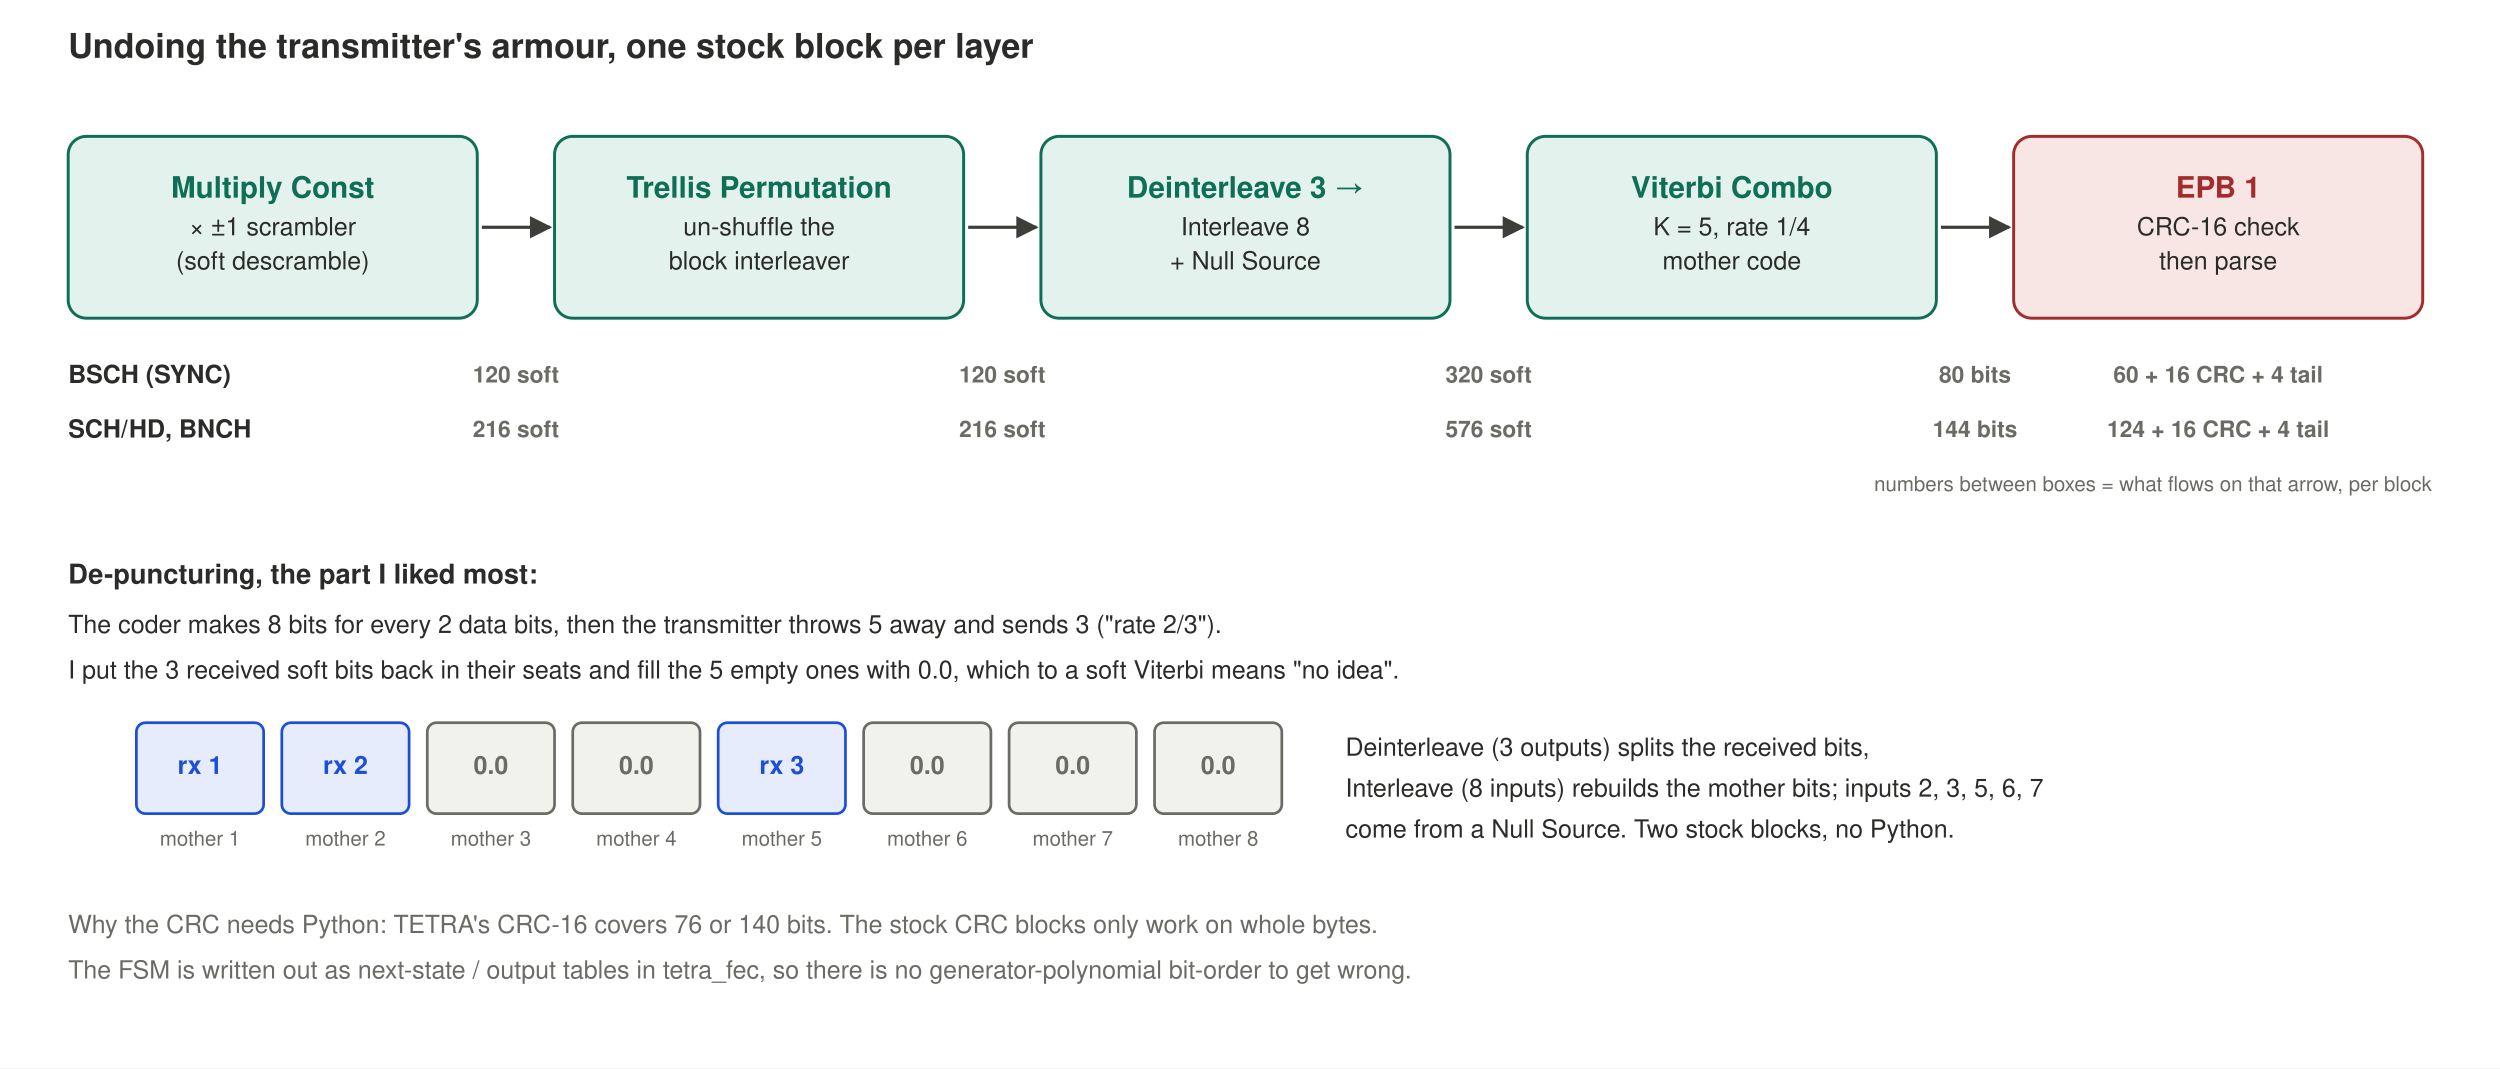
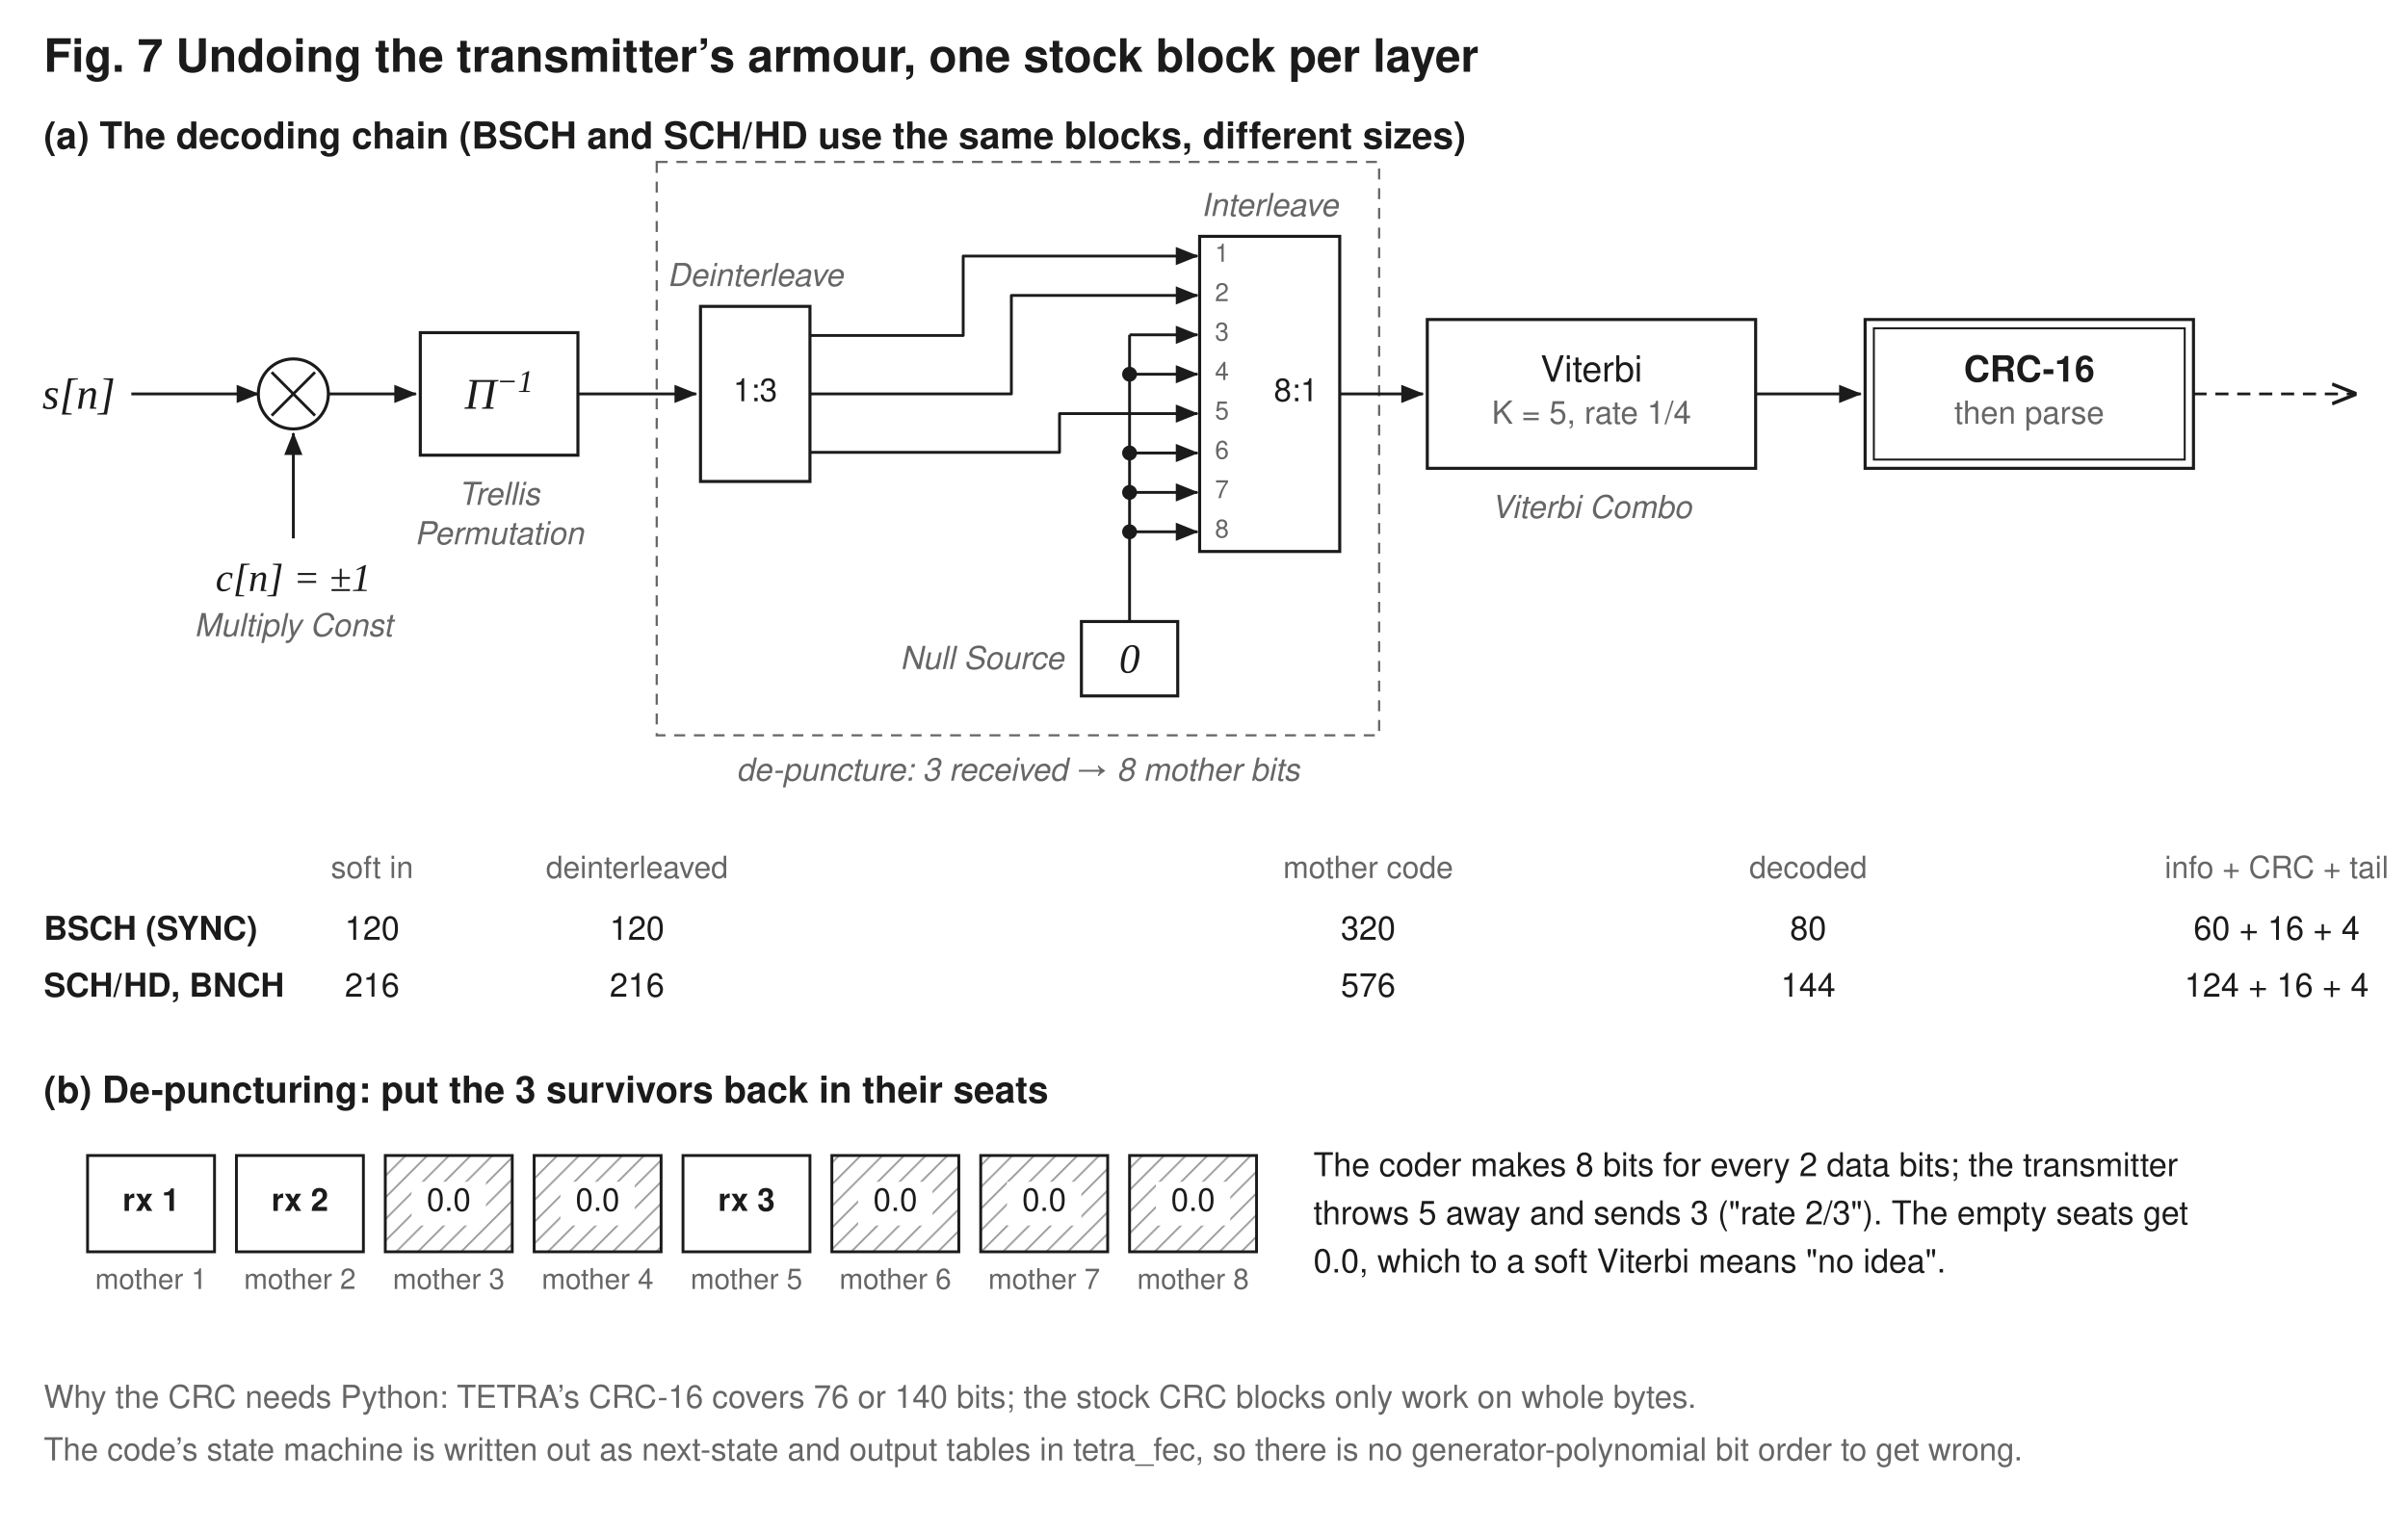
- <svg xmlns="http://www.w3.org/2000/svg" viewBox="0 0 1100 470" width="1100" height="470" font-family="Helvetica, Arial, 'DejaVu Sans', sans-serif" role="img" aria-label="TETRA control-channel decoding with stock blocks: descramble, de-interleave, de-puncture, Viterbi, CRC">
+ <svg xmlns="http://www.w3.org/2000/svg" viewBox="0 0 1100 700" width="1100" height="700" font-family="Helvetica, Arial, 'Liberation Sans', 'DejaVu Sans', sans-serif" role="img" aria-label="Descramble, de-interleave, de-puncture, Viterbi, CRC: one stock block per layer">
  <defs>
-     <marker id="ah" viewBox="0 0 10 10" refX="9" refY="5" markerWidth="7" markerHeight="7" orient="auto-start-reverse">
-       <path d="M0,0 L10,5 L0,10 z" fill="#3d3d3a" />
+     <marker id="a" viewBox="0 0 10 10" refX="9.5" refY="5" markerWidth="8" markerHeight="8" orient="auto">
+       <path d="M0,1 L10,5 L0,9 z" fill="#1b1b1b" />
    </marker>
-     <marker id="ahc" viewBox="0 0 10 10" refX="9" refY="5" markerWidth="7" markerHeight="7" orient="auto-start-reverse">
-       <path d="M0,0 L10,5 L0,10 z" fill="#A32D2D" />
+     <marker id="o" viewBox="0 0 10 10" refX="9.5" refY="5" markerWidth="9" markerHeight="9" orient="auto">
+       <path d="M0,1 L10,5 L0,9" fill="none" stroke="#1b1b1b" stroke-width="1.4" />
    </marker>
-     <marker id="aht" viewBox="0 0 10 10" refX="9" refY="5" markerWidth="7" markerHeight="7" orient="auto-start-reverse">
-       <path d="M0,0 L10,5 L0,10 z" fill="#0F6E56" />
+     <marker id="r" viewBox="0 0 10 10" refX="9.5" refY="5" markerWidth="8" markerHeight="8" orient="auto">
+       <path d="M0,1 L10,5 L0,9 z" fill="#a3312a" />
    </marker>
-     <marker id="ahb" viewBox="0 0 10 10" refX="9" refY="5" markerWidth="7" markerHeight="7" orient="auto-start-reverse">
-       <path d="M0,0 L10,5 L0,10 z" fill="#1d4ed8" />
+     <marker id="or" viewBox="0 0 10 10" refX="9.5" refY="5" markerWidth="9" markerHeight="9" orient="auto">
+       <path d="M0,1 L10,5 L0,9" fill="none" stroke="#a3312a" stroke-width="1.4" />
    </marker>
-     <marker id="aha" viewBox="0 0 10 10" refX="9" refY="5" markerWidth="7" markerHeight="7" orient="auto-start-reverse">
-       <path d="M0,0 L10,5 L0,10 z" fill="#B45309" />
-     </marker>
-     <marker id="ahg" viewBox="0 0 10 10" refX="9" refY="5" markerWidth="7" markerHeight="7" orient="auto-start-reverse">
-       <path d="M0,0 L10,5 L0,10 z" fill="#15803d" />
-     </marker>
-     <marker id="ahr" viewBox="0 0 10 10" refX="9" refY="5" markerWidth="7" markerHeight="7" orient="auto-start-reverse">
-       <path d="M0,0 L10,5 L0,10 z" fill="#B91C1C" />
-     </marker>
-     <marker id="ahm" viewBox="0 0 10 10" refX="9" refY="5" markerWidth="7" markerHeight="7" orient="auto-start-reverse">
-       <path d="M0,0 L10,5 L0,10 z" fill="#6b6b66" />
-     </marker>
-     <marker id="ahp" viewBox="0 0 10 10" refX="9" refY="5" markerWidth="7" markerHeight="7" orient="auto-start-reverse">
-       <path d="M0,0 L10,5 L0,10 z" fill="#6D28D9" />
-     </marker>
+     <pattern id="hatch" width="7" height="7" patternUnits="userSpaceOnUse" patternTransform="rotate(45)">
+       <line x1="0" y1="0" x2="0" y2="7" stroke="#9a9a9a" stroke-width="1.6" />
+     </pattern>
  </defs>
  <rect width="100%" height="100%" fill="#ffffff" />
-   <text x="30.0" y="22.0" font-size="15" fill="#2b2b29" font-weight="700" text-anchor="start" dominant-baseline="central">Undoing the transmitter's armour, one stock block per layer</text>
-   <rect x="30.0" y="60.0" width="180.0" height="80.0" rx="8" fill="#E3F2EC" stroke="#0F6E56" stroke-width="1.3" />
-   <text x="120.0" y="84.0" font-size="13" fill="#0F6E56" font-weight="700" text-anchor="middle" dominant-baseline="central">Multiply Const</text>
-   <text x="120.0" y="101.0" font-size="11" fill="#2b2b29" font-weight="400" text-anchor="middle" dominant-baseline="central">× ±1 scrambler</text>
-   <text x="120.0" y="116.0" font-size="11" fill="#2b2b29" font-weight="400" text-anchor="middle" dominant-baseline="central">(soft descramble)</text>
-   <rect x="244.0" y="60.0" width="180.0" height="80.0" rx="8" fill="#E3F2EC" stroke="#0F6E56" stroke-width="1.3" />
-   <text x="334.0" y="84.0" font-size="13" fill="#0F6E56" font-weight="700" text-anchor="middle" dominant-baseline="central">Trellis Permutation</text>
-   <text x="334.0" y="101.0" font-size="11" fill="#2b2b29" font-weight="400" text-anchor="middle" dominant-baseline="central">un-shuffle the</text>
-   <text x="334.0" y="116.0" font-size="11" fill="#2b2b29" font-weight="400" text-anchor="middle" dominant-baseline="central">block interleaver</text>
-   <path d="M212.0 100.0 L242.0 100.0" fill="none" stroke="#3d3d3a" stroke-width="1.4" marker-end="url(#ah)" />
-   <rect x="458.0" y="60.0" width="180.0" height="80.0" rx="8" fill="#E3F2EC" stroke="#0F6E56" stroke-width="1.3" />
-   <text x="548.0" y="84.0" font-size="13" fill="#0F6E56" font-weight="700" text-anchor="middle" dominant-baseline="central">Deinterleave 3 →</text>
-   <text x="548.0" y="101.0" font-size="11" fill="#2b2b29" font-weight="400" text-anchor="middle" dominant-baseline="central">Interleave 8</text>
-   <text x="548.0" y="116.0" font-size="11" fill="#2b2b29" font-weight="400" text-anchor="middle" dominant-baseline="central">+ Null Source</text>
-   <path d="M426.0 100.0 L456.0 100.0" fill="none" stroke="#3d3d3a" stroke-width="1.4" marker-end="url(#ah)" />
-   <rect x="672.0" y="60.0" width="180.0" height="80.0" rx="8" fill="#E3F2EC" stroke="#0F6E56" stroke-width="1.3" />
-   <text x="762.0" y="84.0" font-size="13" fill="#0F6E56" font-weight="700" text-anchor="middle" dominant-baseline="central">Viterbi Combo</text>
-   <text x="762.0" y="101.0" font-size="11" fill="#2b2b29" font-weight="400" text-anchor="middle" dominant-baseline="central">K = 5, rate 1/4</text>
-   <text x="762.0" y="116.0" font-size="11" fill="#2b2b29" font-weight="400" text-anchor="middle" dominant-baseline="central">mother code</text>
-   <path d="M640.0 100.0 L670.0 100.0" fill="none" stroke="#3d3d3a" stroke-width="1.4" marker-end="url(#ah)" />
-   <rect x="886.0" y="60.0" width="180.0" height="80.0" rx="8" fill="#F8E6E4" stroke="#A32D2D" stroke-width="1.3" />
-   <text x="976.0" y="84.0" font-size="13" fill="#A32D2D" font-weight="700" text-anchor="middle" dominant-baseline="central">EPB 1</text>
-   <text x="976.0" y="101.0" font-size="11" fill="#2b2b29" font-weight="400" text-anchor="middle" dominant-baseline="central">CRC-16 check</text>
-   <text x="976.0" y="116.0" font-size="11" fill="#2b2b29" font-weight="400" text-anchor="middle" dominant-baseline="central">then parse</text>
-   <path d="M854.0 100.0 L884.0 100.0" fill="none" stroke="#3d3d3a" stroke-width="1.4" marker-end="url(#ah)" />
-   <text x="30.0" y="166.0" font-size="11" fill="#2b2b29" font-weight="700" text-anchor="start" dominant-baseline="central">BSCH (SYNC)</text>
-   <text x="227.0" y="166.0" font-size="10" fill="#6b6b66" font-weight="600" text-anchor="middle" dominant-baseline="central">120 soft</text>
-   <text x="441.0" y="166.0" font-size="10" fill="#6b6b66" font-weight="600" text-anchor="middle" dominant-baseline="central">120 soft</text>
-   <text x="655.0" y="166.0" font-size="10" fill="#6b6b66" font-weight="600" text-anchor="middle" dominant-baseline="central">320 soft</text>
-   <text x="869.0" y="166.0" font-size="10" fill="#6b6b66" font-weight="600" text-anchor="middle" dominant-baseline="central">80 bits</text>
-   <text x="30.0" y="190.0" font-size="11" fill="#2b2b29" font-weight="700" text-anchor="start" dominant-baseline="central">SCH/HD, BNCH</text>
-   <text x="227.0" y="190.0" font-size="10" fill="#6b6b66" font-weight="600" text-anchor="middle" dominant-baseline="central">216 soft</text>
-   <text x="441.0" y="190.0" font-size="10" fill="#6b6b66" font-weight="600" text-anchor="middle" dominant-baseline="central">216 soft</text>
-   <text x="655.0" y="190.0" font-size="10" fill="#6b6b66" font-weight="600" text-anchor="middle" dominant-baseline="central">576 soft</text>
-   <text x="869.0" y="190.0" font-size="10" fill="#6b6b66" font-weight="600" text-anchor="middle" dominant-baseline="central">144 bits</text>
-   <text x="976.0" y="166.0" font-size="10" fill="#6b6b66" font-weight="600" text-anchor="middle" dominant-baseline="central">60 + 16 CRC + 4 tail</text>
-   <text x="976.0" y="190.0" font-size="10" fill="#6b6b66" font-weight="600" text-anchor="middle" dominant-baseline="central">124 + 16 CRC + 4 tail</text>
-   <text x="1070.0" y="214.0" font-size="9" fill="#6b6b66" font-weight="400" text-anchor="end" dominant-baseline="central">numbers between boxes = what flows on that arrow, per block</text>
-   <text x="30.0" y="254.0" font-size="12" fill="#2b2b29" font-weight="700" text-anchor="start" dominant-baseline="central">De-puncturing, the part I liked most:</text>
-   <text x="30.0" y="276.0" font-size="11" fill="#2b2b29" font-weight="400" text-anchor="start" dominant-baseline="central">The coder makes 8 bits for every 2 data bits, then the transmitter throws 5 away and sends 3 ("rate 2/3").</text>
-   <text x="30.0" y="296.0" font-size="11" fill="#2b2b29" font-weight="400" text-anchor="start" dominant-baseline="central">I put the 3 received soft bits back in their seats and fill the 5 empty ones with 0.0, which to a soft Viterbi means "no idea".</text>
-   <rect x="60.0" y="318.0" width="56.0" height="40.0" rx="4" fill="#E6ECFB" stroke="#1d4ed8" stroke-width="1.2" />
-   <text x="88.0" y="338.0" font-size="11" fill="#1d4ed8" font-weight="700" text-anchor="middle" dominant-baseline="central">rx 1</text>
-   <text x="88.0" y="370.0" font-size="9" fill="#6b6b66" font-weight="400" text-anchor="middle" dominant-baseline="central">mother 1</text>
-   <rect x="124.0" y="318.0" width="56.0" height="40.0" rx="4" fill="#E6ECFB" stroke="#1d4ed8" stroke-width="1.2" />
-   <text x="152.0" y="338.0" font-size="11" fill="#1d4ed8" font-weight="700" text-anchor="middle" dominant-baseline="central">rx 2</text>
-   <text x="152.0" y="370.0" font-size="9" fill="#6b6b66" font-weight="400" text-anchor="middle" dominant-baseline="central">mother 2</text>
-   <rect x="188.0" y="318.0" width="56.0" height="40.0" rx="4" fill="#F1F1EE" stroke="#6b6b66" stroke-width="1.2" />
-   <text x="216.0" y="338.0" font-size="11" fill="#6b6b66" font-weight="700" text-anchor="middle" dominant-baseline="central">0.0</text>
-   <text x="216.0" y="370.0" font-size="9" fill="#6b6b66" font-weight="400" text-anchor="middle" dominant-baseline="central">mother 3</text>
-   <rect x="252.0" y="318.0" width="56.0" height="40.0" rx="4" fill="#F1F1EE" stroke="#6b6b66" stroke-width="1.2" />
-   <text x="280.0" y="338.0" font-size="11" fill="#6b6b66" font-weight="700" text-anchor="middle" dominant-baseline="central">0.0</text>
-   <text x="280.0" y="370.0" font-size="9" fill="#6b6b66" font-weight="400" text-anchor="middle" dominant-baseline="central">mother 4</text>
-   <rect x="316.0" y="318.0" width="56.0" height="40.0" rx="4" fill="#E6ECFB" stroke="#1d4ed8" stroke-width="1.2" />
-   <text x="344.0" y="338.0" font-size="11" fill="#1d4ed8" font-weight="700" text-anchor="middle" dominant-baseline="central">rx 3</text>
-   <text x="344.0" y="370.0" font-size="9" fill="#6b6b66" font-weight="400" text-anchor="middle" dominant-baseline="central">mother 5</text>
-   <rect x="380.0" y="318.0" width="56.0" height="40.0" rx="4" fill="#F1F1EE" stroke="#6b6b66" stroke-width="1.2" />
-   <text x="408.0" y="338.0" font-size="11" fill="#6b6b66" font-weight="700" text-anchor="middle" dominant-baseline="central">0.0</text>
-   <text x="408.0" y="370.0" font-size="9" fill="#6b6b66" font-weight="400" text-anchor="middle" dominant-baseline="central">mother 6</text>
-   <rect x="444.0" y="318.0" width="56.0" height="40.0" rx="4" fill="#F1F1EE" stroke="#6b6b66" stroke-width="1.2" />
-   <text x="472.0" y="338.0" font-size="11" fill="#6b6b66" font-weight="700" text-anchor="middle" dominant-baseline="central">0.0</text>
-   <text x="472.0" y="370.0" font-size="9" fill="#6b6b66" font-weight="400" text-anchor="middle" dominant-baseline="central">mother 7</text>
-   <rect x="508.0" y="318.0" width="56.0" height="40.0" rx="4" fill="#F1F1EE" stroke="#6b6b66" stroke-width="1.2" />
-   <text x="536.0" y="338.0" font-size="11" fill="#6b6b66" font-weight="700" text-anchor="middle" dominant-baseline="central">0.0</text>
-   <text x="536.0" y="370.0" font-size="9" fill="#6b6b66" font-weight="400" text-anchor="middle" dominant-baseline="central">mother 8</text>
-   <text x="592.0" y="330.0" font-size="11" fill="#2b2b29" font-weight="400" text-anchor="start" dominant-baseline="central">Deinterleave (3 outputs) splits the received bits,</text>
-   <text x="592.0" y="348.0" font-size="11" fill="#2b2b29" font-weight="400" text-anchor="start" dominant-baseline="central">Interleave (8 inputs) rebuilds the mother bits; inputs 2, 3, 5, 6, 7</text>
-   <text x="592.0" y="366.0" font-size="11" fill="#2b2b29" font-weight="400" text-anchor="start" dominant-baseline="central">come from a Null Source. Two stock blocks, no Python.</text>
-   <text x="30.0" y="408.0" font-size="11" fill="#6b6b66" font-weight="400" text-anchor="start" dominant-baseline="central">Why the CRC needs Python: TETRA's CRC-16 covers 76 or 140 bits. The stock CRC blocks only work on whole bytes.</text>
-   <text x="30.0" y="428.0" font-size="11" fill="#6b6b66" font-weight="400" text-anchor="start" dominant-baseline="central">The FSM is written out as next-state / output tables in tetra_fec, so there is no generator-polynomial bit-order to get wrong.</text>
+   <text x="20.0" y="28.0" font-size="21" fill="#1b1b1b" font-weight="700" text-anchor="start" dominant-baseline="central">Fig. 7  Undoing the transmitter’s armour, one stock block per layer</text>
+   <text x="20.0" y="64.0" font-size="17" fill="#1b1b1b" font-weight="700" text-anchor="start" dominant-baseline="central">(a) The decoding chain (BSCH and SCH/HD use the same blocks, different sizes)</text>
+   <text x="36.0" y="180.0" font-size="20" fill="#1b1b1b" font-weight="400" text-anchor="middle" dominant-baseline="central" font-family="'Times New Roman', Times, 'Liberation Serif', 'DejaVu Serif', serif" font-style="italic">s[n]</text>
+   <polyline points="60.0,180.0 118.0,180.0" fill="none" stroke="#1b1b1b" stroke-width="1.3" marker-end="url(#a)" />
+   <circle cx="134.0" cy="180.0" r="16.00" fill="#ffffff" stroke="#1b1b1b" stroke-width="1.4" />
+   <line x1="124.1" y1="170.1" x2="143.9" y2="189.9" stroke="#1b1b1b" stroke-width="1.3" />
+   <line x1="124.1" y1="189.9" x2="143.9" y2="170.1" stroke="#1b1b1b" stroke-width="1.3" />
+   <polyline points="134.0,246.0 134.0,198.0" fill="none" stroke="#1b1b1b" stroke-width="1.3" marker-end="url(#a)" />
+   <text x="134.0" y="264.0" font-size="18" fill="#1b1b1b" font-weight="400" text-anchor="middle" dominant-baseline="central" font-family="'Times New Roman', Times, 'Liberation Serif', 'DejaVu Serif', serif" font-style="italic">c[n] = ±1</text>
+   <text x="134.0" y="286.0" font-size="14.5" fill="#666666" font-weight="400" text-anchor="middle" dominant-baseline="central" font-style="italic">Multiply Const</text>
+   <polyline points="150.0,180.0 190.0,180.0" fill="none" stroke="#1b1b1b" stroke-width="1.3" marker-end="url(#a)" />
+   <rect x="192.0" y="152.0" width="72.0" height="56.0" fill="#ffffff" stroke="#1b1b1b" stroke-width="1.4" />
+   <text x="228.0" y="180.0" font-size="20" fill="#1b1b1b" font-weight="400" text-anchor="middle" dominant-baseline="central" font-family="'Times New Roman', Times, 'Liberation Serif', 'DejaVu Serif', serif" font-style="italic">Π<tspan baseline-shift="super" font-size="72%">−1</tspan>
+   </text>
+   <text x="228.0" y="226.0" font-size="14.5" fill="#666666" font-weight="400" text-anchor="middle" dominant-baseline="central" font-style="italic">Trellis</text>
+   <text x="228.0" y="244.0" font-size="14.5" fill="#666666" font-weight="400" text-anchor="middle" dominant-baseline="central" font-style="italic">Permutation</text>
+   <polyline points="264.0,180.0 318.0,180.0" fill="none" stroke="#1b1b1b" stroke-width="1.3" marker-end="url(#a)" />
+   <rect x="320.0" y="140.0" width="50.0" height="80.0" fill="#ffffff" stroke="#1b1b1b" stroke-width="1.4" />
+   <text x="345.0" y="180.0" font-size="14.5" fill="#1b1b1b" font-weight="400" text-anchor="middle" dominant-baseline="central">1:3</text>
+   <rect x="548.0" y="108.0" width="64.0" height="144.0" fill="#ffffff" stroke="#1b1b1b" stroke-width="1.4" />
+   <text x="592.0" y="180.0" font-size="14.5" fill="#1b1b1b" font-weight="400" text-anchor="middle" dominant-baseline="central">8:1</text>
+   <polyline points="370.0,153.3 440.0,153.3 440.0,117.0 546.0,117.0" fill="none" stroke="#1b1b1b" stroke-width="1.3" stroke-linejoin="round" />
+   <polyline points="544.0,117.0 547.0,117.0" fill="none" stroke="#1b1b1b" stroke-width="1.3" marker-end="url(#a)" />
+   <polyline points="370.0,180.0 462.0,180.0 462.0,135.0 546.0,135.0" fill="none" stroke="#1b1b1b" stroke-width="1.3" stroke-linejoin="round" />
+   <polyline points="544.0,135.0 547.0,135.0" fill="none" stroke="#1b1b1b" stroke-width="1.3" marker-end="url(#a)" />
+   <polyline points="370.0,206.7 484.0,206.7 484.0,189.0 546.0,189.0" fill="none" stroke="#1b1b1b" stroke-width="1.3" stroke-linejoin="round" />
+   <polyline points="544.0,189.0 547.0,189.0" fill="none" stroke="#1b1b1b" stroke-width="1.3" marker-end="url(#a)" />
+   <polyline points="516.0,153.0 516.0,284.0" fill="none" stroke="#1b1b1b" stroke-width="1.3" stroke-linejoin="round" />
+   <polyline points="516.0,153.0 547.0,153.0" fill="none" stroke="#1b1b1b" stroke-width="1.3" marker-end="url(#a)" />
+   <circle cx="516.0" cy="171.0" r="3.4" fill="#1b1b1b" />
+   <polyline points="516.0,171.0 547.0,171.0" fill="none" stroke="#1b1b1b" stroke-width="1.3" marker-end="url(#a)" />
+   <circle cx="516.0" cy="207.0" r="3.4" fill="#1b1b1b" />
+   <polyline points="516.0,207.0 547.0,207.0" fill="none" stroke="#1b1b1b" stroke-width="1.3" marker-end="url(#a)" />
+   <circle cx="516.0" cy="225.0" r="3.4" fill="#1b1b1b" />
+   <polyline points="516.0,225.0 547.0,225.0" fill="none" stroke="#1b1b1b" stroke-width="1.3" marker-end="url(#a)" />
+   <circle cx="516.0" cy="243.0" r="3.4" fill="#1b1b1b" />
+   <polyline points="516.0,243.0 547.0,243.0" fill="none" stroke="#1b1b1b" stroke-width="1.3" marker-end="url(#a)" />
+   <rect x="494.0" y="284.0" width="44.0" height="34.0" fill="#ffffff" stroke="#1b1b1b" stroke-width="1.4" />
+   <text x="516.0" y="301.0" font-size="19" fill="#1b1b1b" font-weight="400" text-anchor="middle" dominant-baseline="central" font-family="'Times New Roman', Times, 'Liberation Serif', 'DejaVu Serif', serif" font-style="italic">0</text>
+   <text x="486.0" y="301.0" font-size="14.5" fill="#666666" font-weight="400" text-anchor="end" dominant-baseline="central" font-style="italic">Null Source</text>
+   <text x="555.0" y="117.0" font-size="11.5" fill="#666666" font-weight="400" text-anchor="start" dominant-baseline="central">1</text>
+   <text x="555.0" y="135.0" font-size="11.5" fill="#666666" font-weight="400" text-anchor="start" dominant-baseline="central">2</text>
+   <text x="555.0" y="153.0" font-size="11.5" fill="#666666" font-weight="400" text-anchor="start" dominant-baseline="central">3</text>
+   <text x="555.0" y="171.0" font-size="11.5" fill="#666666" font-weight="400" text-anchor="start" dominant-baseline="central">4</text>
+   <text x="555.0" y="189.0" font-size="11.5" fill="#666666" font-weight="400" text-anchor="start" dominant-baseline="central">5</text>
+   <text x="555.0" y="207.0" font-size="11.5" fill="#666666" font-weight="400" text-anchor="start" dominant-baseline="central">6</text>
+   <text x="555.0" y="225.0" font-size="11.5" fill="#666666" font-weight="400" text-anchor="start" dominant-baseline="central">7</text>
+   <text x="555.0" y="243.0" font-size="11.5" fill="#666666" font-weight="400" text-anchor="start" dominant-baseline="central">8</text>
+   <text x="345.0" y="126.0" font-size="14.5" fill="#666666" font-weight="400" text-anchor="middle" dominant-baseline="central" font-style="italic">Deinterleave</text>
+   <text x="580.0" y="94.0" font-size="14.5" fill="#666666" font-weight="400" text-anchor="middle" dominant-baseline="central" font-style="italic">Interleave</text>
+   <rect x="300.0" y="74.0" width="330.0" height="262.0" fill="none" stroke="#666666" stroke-width="1.0" stroke-dasharray="5 4" />
+   <text x="465.0" y="352.0" font-size="14.5" fill="#666666" font-weight="400" text-anchor="middle" dominant-baseline="central" font-style="italic">de-puncture: 3 received → 8 mother bits</text>
+   <polyline points="612.0,180.0 650.0,180.0" fill="none" stroke="#1b1b1b" stroke-width="1.3" marker-end="url(#a)" />
+   <rect x="652.0" y="146.0" width="150.0" height="68.0" fill="#ffffff" stroke="#1b1b1b" stroke-width="1.4" />
+   <text x="727.0" y="170.6" font-size="16.5" fill="#1b1b1b" font-weight="400" text-anchor="middle" dominant-baseline="central">Viterbi</text>
+   <text x="727.0" y="190.3" font-size="14.5" fill="#666666" font-weight="400" text-anchor="middle" dominant-baseline="central">K = 5, rate 1/4</text>
+   <text x="727.0" y="232.0" font-size="14.5" fill="#666666" font-weight="400" text-anchor="middle" dominant-baseline="central" font-style="italic">Viterbi Combo</text>
+   <polyline points="802.0,180.0 850.0,180.0" fill="none" stroke="#1b1b1b" stroke-width="1.3" marker-end="url(#a)" />
+   <rect x="852.0" y="146.0" width="150.0" height="68.0" fill="#ffffff" stroke="#1b1b1b" stroke-width="1.4" />
+   <rect x="856.0" y="150.0" width="142.0" height="60.0" fill="none" stroke="#1b1b1b" stroke-width="0.9" />
+   <text x="927.0" y="170.6" font-size="16.5" fill="#1b1b1b" font-weight="700" text-anchor="middle" dominant-baseline="central">CRC-16</text>
+   <text x="927.0" y="190.3" font-size="14.5" fill="#666666" font-weight="400" text-anchor="middle" dominant-baseline="central">then parse</text>
+   <polyline points="1002.0,180.0 1076.0,180.0" fill="none" stroke="#1b1b1b" stroke-width="1.25" stroke-dasharray="6 4" marker-end="url(#o)" />
+   <text x="20.0" y="400.0" font-size="15" fill="#1b1b1b" font-weight="400" text-anchor="start" dominant-baseline="central" />
+   <text x="170.0" y="398.0" font-size="14" fill="#666666" font-weight="400" text-anchor="middle" dominant-baseline="central">soft in</text>
+   <text x="291.0" y="398.0" font-size="14" fill="#666666" font-weight="400" text-anchor="middle" dominant-baseline="central">deinterleaved</text>
+   <text x="625.0" y="398.0" font-size="14" fill="#666666" font-weight="400" text-anchor="middle" dominant-baseline="central">mother code</text>
+   <text x="826.0" y="398.0" font-size="14" fill="#666666" font-weight="400" text-anchor="middle" dominant-baseline="central">decoded</text>
+   <text x="1040.0" y="398.0" font-size="14" fill="#666666" font-weight="400" text-anchor="middle" dominant-baseline="central">info + CRC + tail</text>
+   <text x="20.0" y="426.0" font-size="15" fill="#1b1b1b" font-weight="700" text-anchor="start" dominant-baseline="central">BSCH (SYNC)</text>
+   <text x="170.0" y="426.0" font-size="15" fill="#1b1b1b" font-weight="400" text-anchor="middle" dominant-baseline="central">120</text>
+   <text x="291.0" y="426.0" font-size="15" fill="#1b1b1b" font-weight="400" text-anchor="middle" dominant-baseline="central">120</text>
+   <text x="625.0" y="426.0" font-size="15" fill="#1b1b1b" font-weight="400" text-anchor="middle" dominant-baseline="central">320</text>
+   <text x="826.0" y="426.0" font-size="15" fill="#1b1b1b" font-weight="400" text-anchor="middle" dominant-baseline="central">80</text>
+   <text x="1040.0" y="426.0" font-size="15" fill="#1b1b1b" font-weight="400" text-anchor="middle" dominant-baseline="central">60 + 16 + 4</text>
+   <text x="20.0" y="452.0" font-size="15" fill="#1b1b1b" font-weight="700" text-anchor="start" dominant-baseline="central">SCH/HD, BNCH</text>
+   <text x="170.0" y="452.0" font-size="15" fill="#1b1b1b" font-weight="400" text-anchor="middle" dominant-baseline="central">216</text>
+   <text x="291.0" y="452.0" font-size="15" fill="#1b1b1b" font-weight="400" text-anchor="middle" dominant-baseline="central">216</text>
+   <text x="625.0" y="452.0" font-size="15" fill="#1b1b1b" font-weight="400" text-anchor="middle" dominant-baseline="central">576</text>
+   <text x="826.0" y="452.0" font-size="15" fill="#1b1b1b" font-weight="400" text-anchor="middle" dominant-baseline="central">144</text>
+   <text x="1040.0" y="452.0" font-size="15" fill="#1b1b1b" font-weight="400" text-anchor="middle" dominant-baseline="central">124 + 16 + 4</text>
+   <text x="20.0" y="500.0" font-size="17" fill="#1b1b1b" font-weight="700" text-anchor="start" dominant-baseline="central">(b) De-puncturing: put the 3 survivors back in their seats</text>
+   <rect x="40.0" y="528.0" width="58.0" height="44.0" fill="#ffffff" stroke="#1b1b1b" stroke-width="1.3" />
+   <text x="69.0" y="550.0" font-size="14.5" fill="#1b1b1b" font-weight="700" text-anchor="middle" dominant-baseline="central">rx 1</text>
+   <text x="69.0" y="586.0" font-size="13" fill="#666666" font-weight="400" text-anchor="middle" dominant-baseline="central">mother 1</text>
+   <rect x="108.0" y="528.0" width="58.0" height="44.0" fill="#ffffff" stroke="#1b1b1b" stroke-width="1.3" />
+   <text x="137.0" y="550.0" font-size="14.5" fill="#1b1b1b" font-weight="700" text-anchor="middle" dominant-baseline="central">rx 2</text>
+   <text x="137.0" y="586.0" font-size="13" fill="#666666" font-weight="400" text-anchor="middle" dominant-baseline="central">mother 2</text>
+   <rect x="176.0" y="528.0" width="58.0" height="44.0" fill="url(#hatch)" stroke="#1b1b1b" stroke-width="1.3" />
+   <rect x="188.0" y="540.0" width="34.0" height="20.0" fill="#ffffff" stroke="none" stroke-width="0" />
+   <text x="205.0" y="550.0" font-size="14.5" fill="#1b1b1b" font-weight="400" text-anchor="middle" dominant-baseline="central">0.0</text>
+   <text x="205.0" y="586.0" font-size="13" fill="#666666" font-weight="400" text-anchor="middle" dominant-baseline="central">mother 3</text>
+   <rect x="244.0" y="528.0" width="58.0" height="44.0" fill="url(#hatch)" stroke="#1b1b1b" stroke-width="1.3" />
+   <rect x="256.0" y="540.0" width="34.0" height="20.0" fill="#ffffff" stroke="none" stroke-width="0" />
+   <text x="273.0" y="550.0" font-size="14.5" fill="#1b1b1b" font-weight="400" text-anchor="middle" dominant-baseline="central">0.0</text>
+   <text x="273.0" y="586.0" font-size="13" fill="#666666" font-weight="400" text-anchor="middle" dominant-baseline="central">mother 4</text>
+   <rect x="312.0" y="528.0" width="58.0" height="44.0" fill="#ffffff" stroke="#1b1b1b" stroke-width="1.3" />
+   <text x="341.0" y="550.0" font-size="14.5" fill="#1b1b1b" font-weight="700" text-anchor="middle" dominant-baseline="central">rx 3</text>
+   <text x="341.0" y="586.0" font-size="13" fill="#666666" font-weight="400" text-anchor="middle" dominant-baseline="central">mother 5</text>
+   <rect x="380.0" y="528.0" width="58.0" height="44.0" fill="url(#hatch)" stroke="#1b1b1b" stroke-width="1.3" />
+   <rect x="392.0" y="540.0" width="34.0" height="20.0" fill="#ffffff" stroke="none" stroke-width="0" />
+   <text x="409.0" y="550.0" font-size="14.5" fill="#1b1b1b" font-weight="400" text-anchor="middle" dominant-baseline="central">0.0</text>
+   <text x="409.0" y="586.0" font-size="13" fill="#666666" font-weight="400" text-anchor="middle" dominant-baseline="central">mother 6</text>
+   <rect x="448.0" y="528.0" width="58.0" height="44.0" fill="url(#hatch)" stroke="#1b1b1b" stroke-width="1.3" />
+   <rect x="460.0" y="540.0" width="34.0" height="20.0" fill="#ffffff" stroke="none" stroke-width="0" />
+   <text x="477.0" y="550.0" font-size="14.5" fill="#1b1b1b" font-weight="400" text-anchor="middle" dominant-baseline="central">0.0</text>
+   <text x="477.0" y="586.0" font-size="13" fill="#666666" font-weight="400" text-anchor="middle" dominant-baseline="central">mother 7</text>
+   <rect x="516.0" y="528.0" width="58.0" height="44.0" fill="url(#hatch)" stroke="#1b1b1b" stroke-width="1.3" />
+   <rect x="528.0" y="540.0" width="34.0" height="20.0" fill="#ffffff" stroke="none" stroke-width="0" />
+   <text x="545.0" y="550.0" font-size="14.5" fill="#1b1b1b" font-weight="400" text-anchor="middle" dominant-baseline="central">0.0</text>
+   <text x="545.0" y="586.0" font-size="13" fill="#666666" font-weight="400" text-anchor="middle" dominant-baseline="central">mother 8</text>
+   <text x="600.0" y="534.0" font-size="15" fill="#1b1b1b" font-weight="400" text-anchor="start" dominant-baseline="central">The coder makes 8 bits for every 2 data bits; the transmitter</text>
+   <text x="600.0" y="556.0" font-size="15" fill="#1b1b1b" font-weight="400" text-anchor="start" dominant-baseline="central">throws 5 away and sends 3 ("rate 2/3"). The empty seats get</text>
+   <text x="600.0" y="578.0" font-size="15" fill="#1b1b1b" font-weight="400" text-anchor="start" dominant-baseline="central">0.0, which to a soft Viterbi means "no idea".</text>
+   <text x="20.0" y="640.0" font-size="14.5" fill="#666666" font-weight="400" text-anchor="start" dominant-baseline="central">Why the CRC needs Python: TETRA’s CRC-16 covers 76 or 140 bits; the stock CRC blocks only work on whole bytes.</text>
+   <text x="20.0" y="664.0" font-size="14.5" fill="#666666" font-weight="400" text-anchor="start" dominant-baseline="central">The code’s state machine is written out as next-state and output tables in tetra_fec, so there is no generator-polynomial bit order to get wrong.</text>
</svg>
